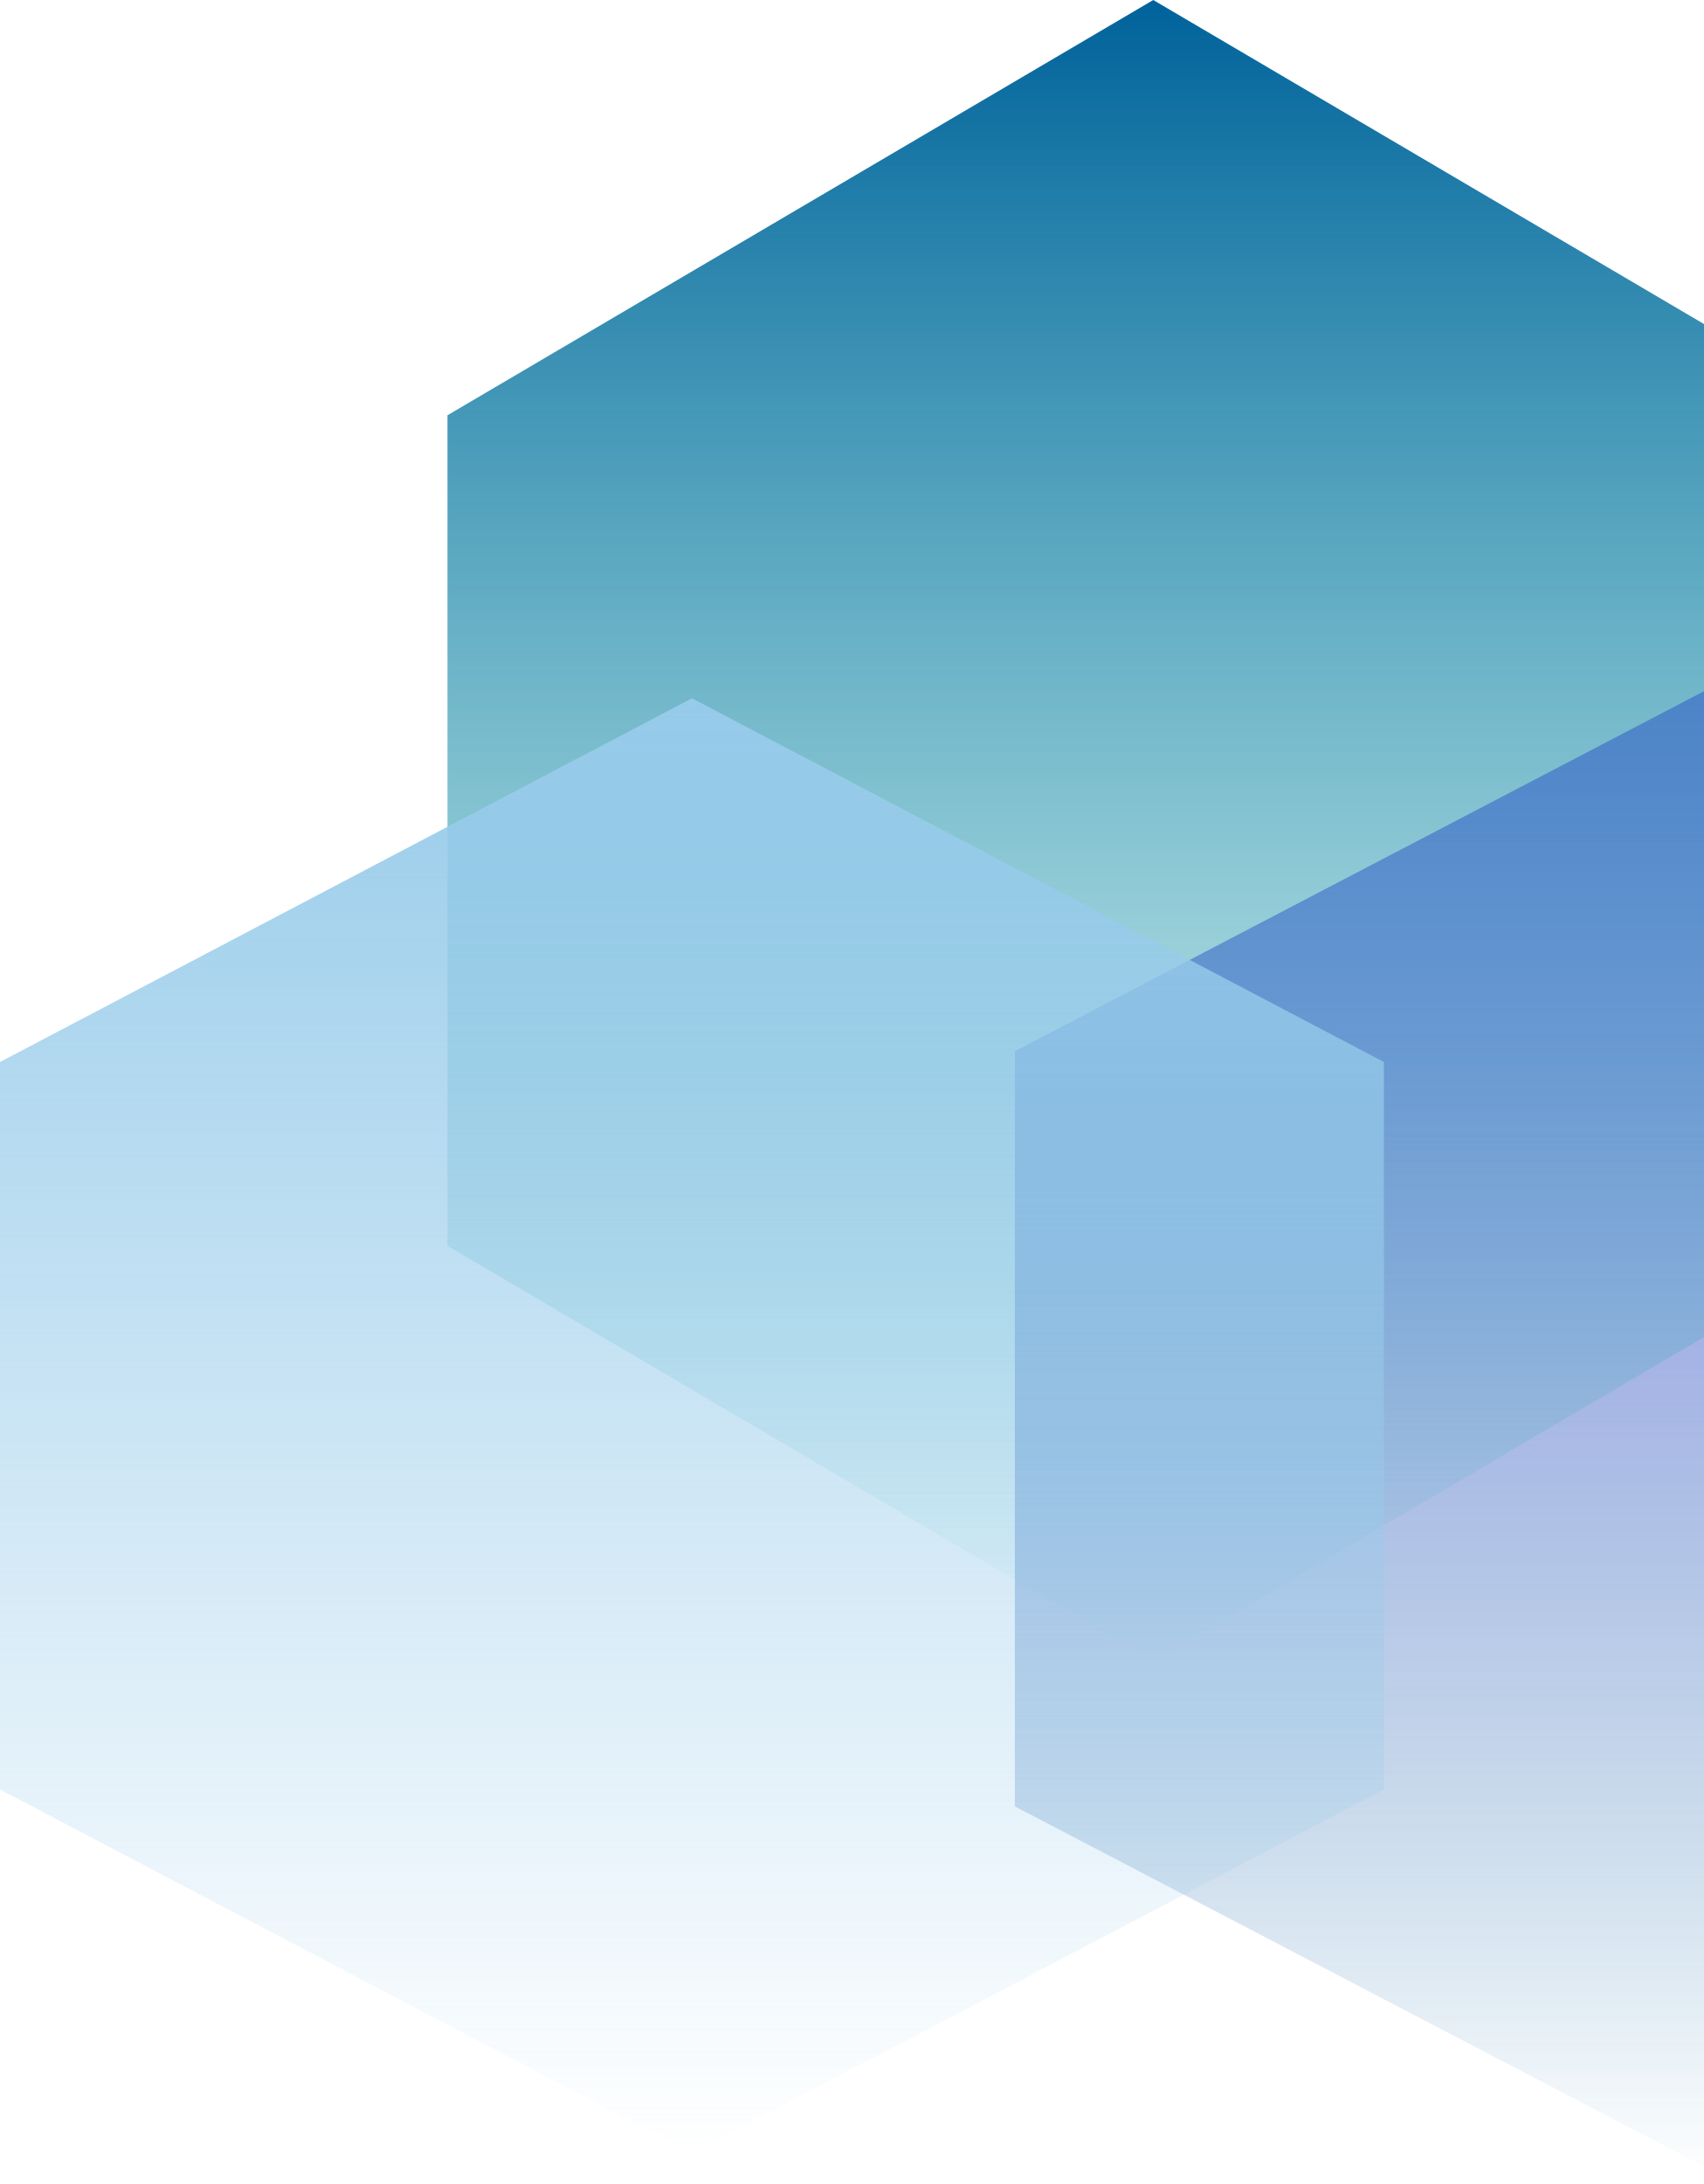
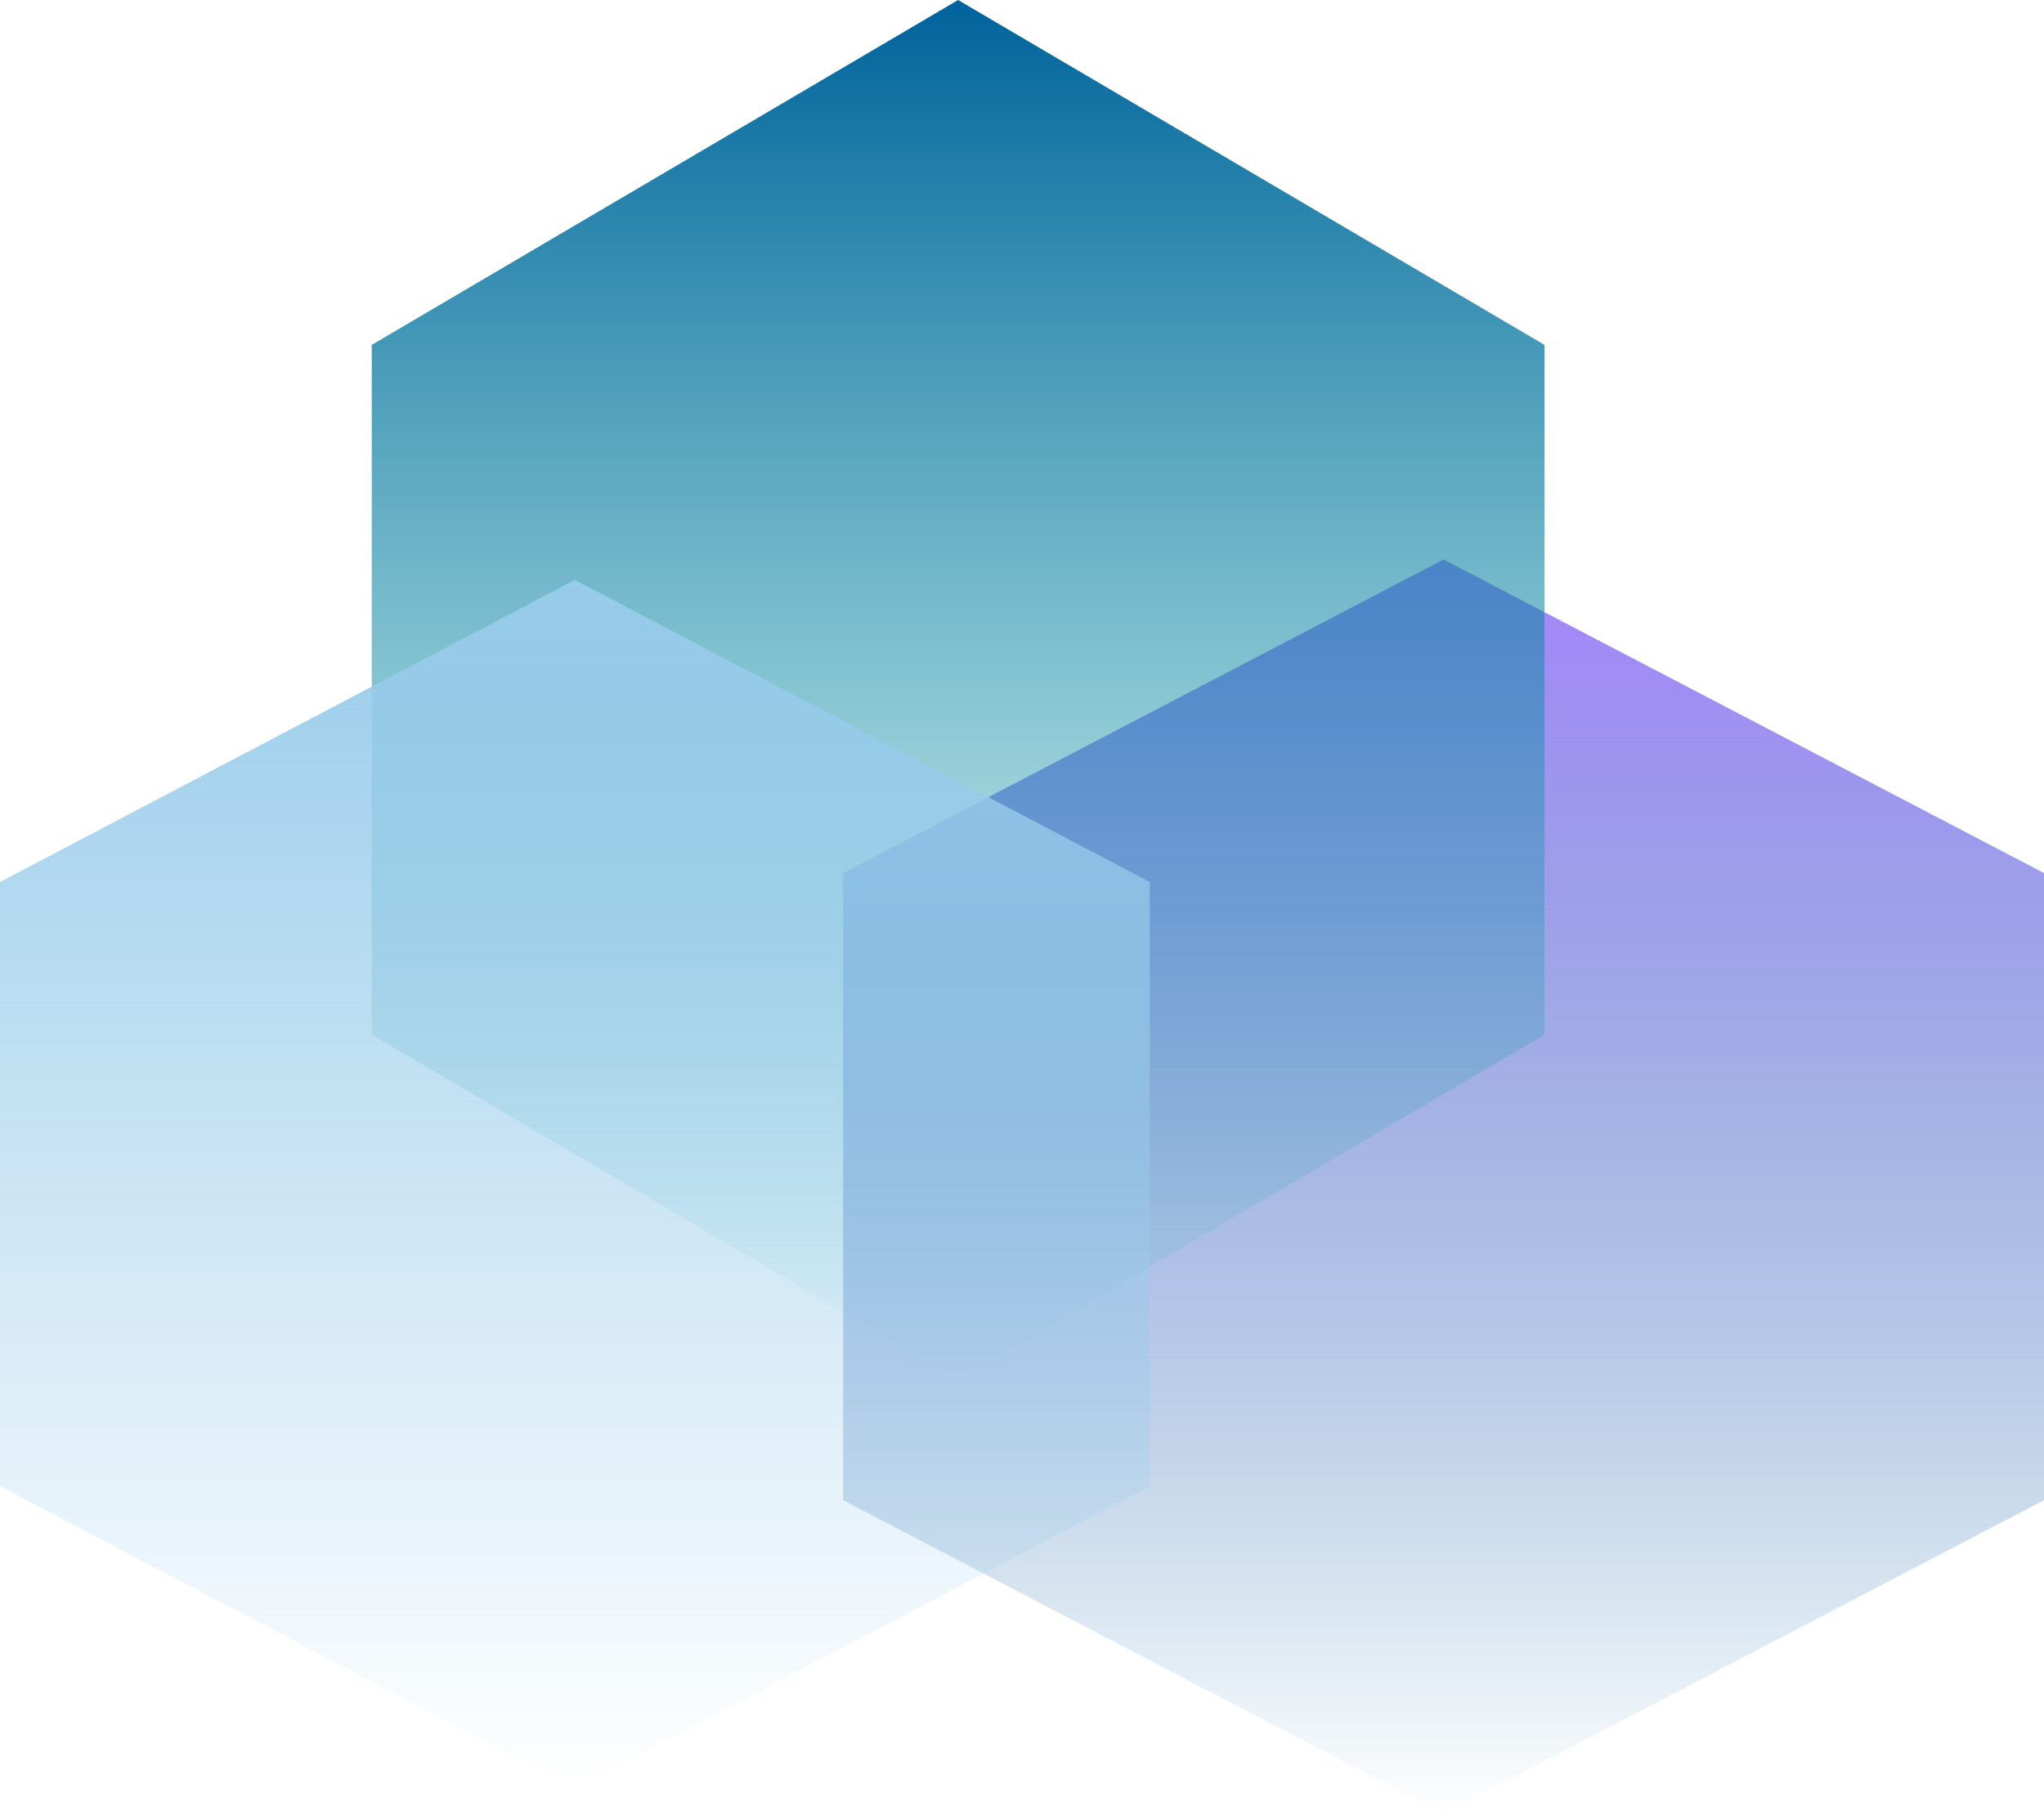
- <svg xmlns="http://www.w3.org/2000/svg" width="554" height="710" viewBox="0 0 554 710" fill="none">
+ <svg xmlns="http://www.w3.org/2000/svg" width="800" height="710" viewBox="0 0 800 710" fill="none">
  <path d="M565 219L800 341.75L800 587.25L565 710L330 587.25L330 341.75L565 219Z" fill="url(#paint0_linear)" />
  <path d="M375 0L604.497 135V405L375 540L145.503 405V135L375 0Z" fill="url(#paint1_linear)" />
  <path d="M225 227L450 345.25V581.75L225 700L-1.51244e-05 581.75L-1.51244e-05 345.25L225 227Z" fill="url(#paint2_linear)" />
  <defs>
    <linearGradient id="paint0_linear" x1="565" y1="219" x2="565" y2="710" gradientUnits="userSpaceOnUse">
      <stop stop-color="#A685FB" />
      <stop offset="1" stop-color="#00629B" stop-opacity="0" />
    </linearGradient>
    <linearGradient id="paint1_linear" x1="375" y1="0" x2="375" y2="540" gradientUnits="userSpaceOnUse">
      <stop stop-color="#00629B" />
      <stop offset="1" stop-color="#1CB1AF" stop-opacity="0" />
    </linearGradient>
    <linearGradient id="paint2_linear" x1="225" y1="227" x2="225" y2="700" gradientUnits="userSpaceOnUse">
      <stop stop-color="#97CBEA" />
      <stop offset="1" stop-color="#97CBEA" stop-opacity="0" />
    </linearGradient>
  </defs>
</svg>
